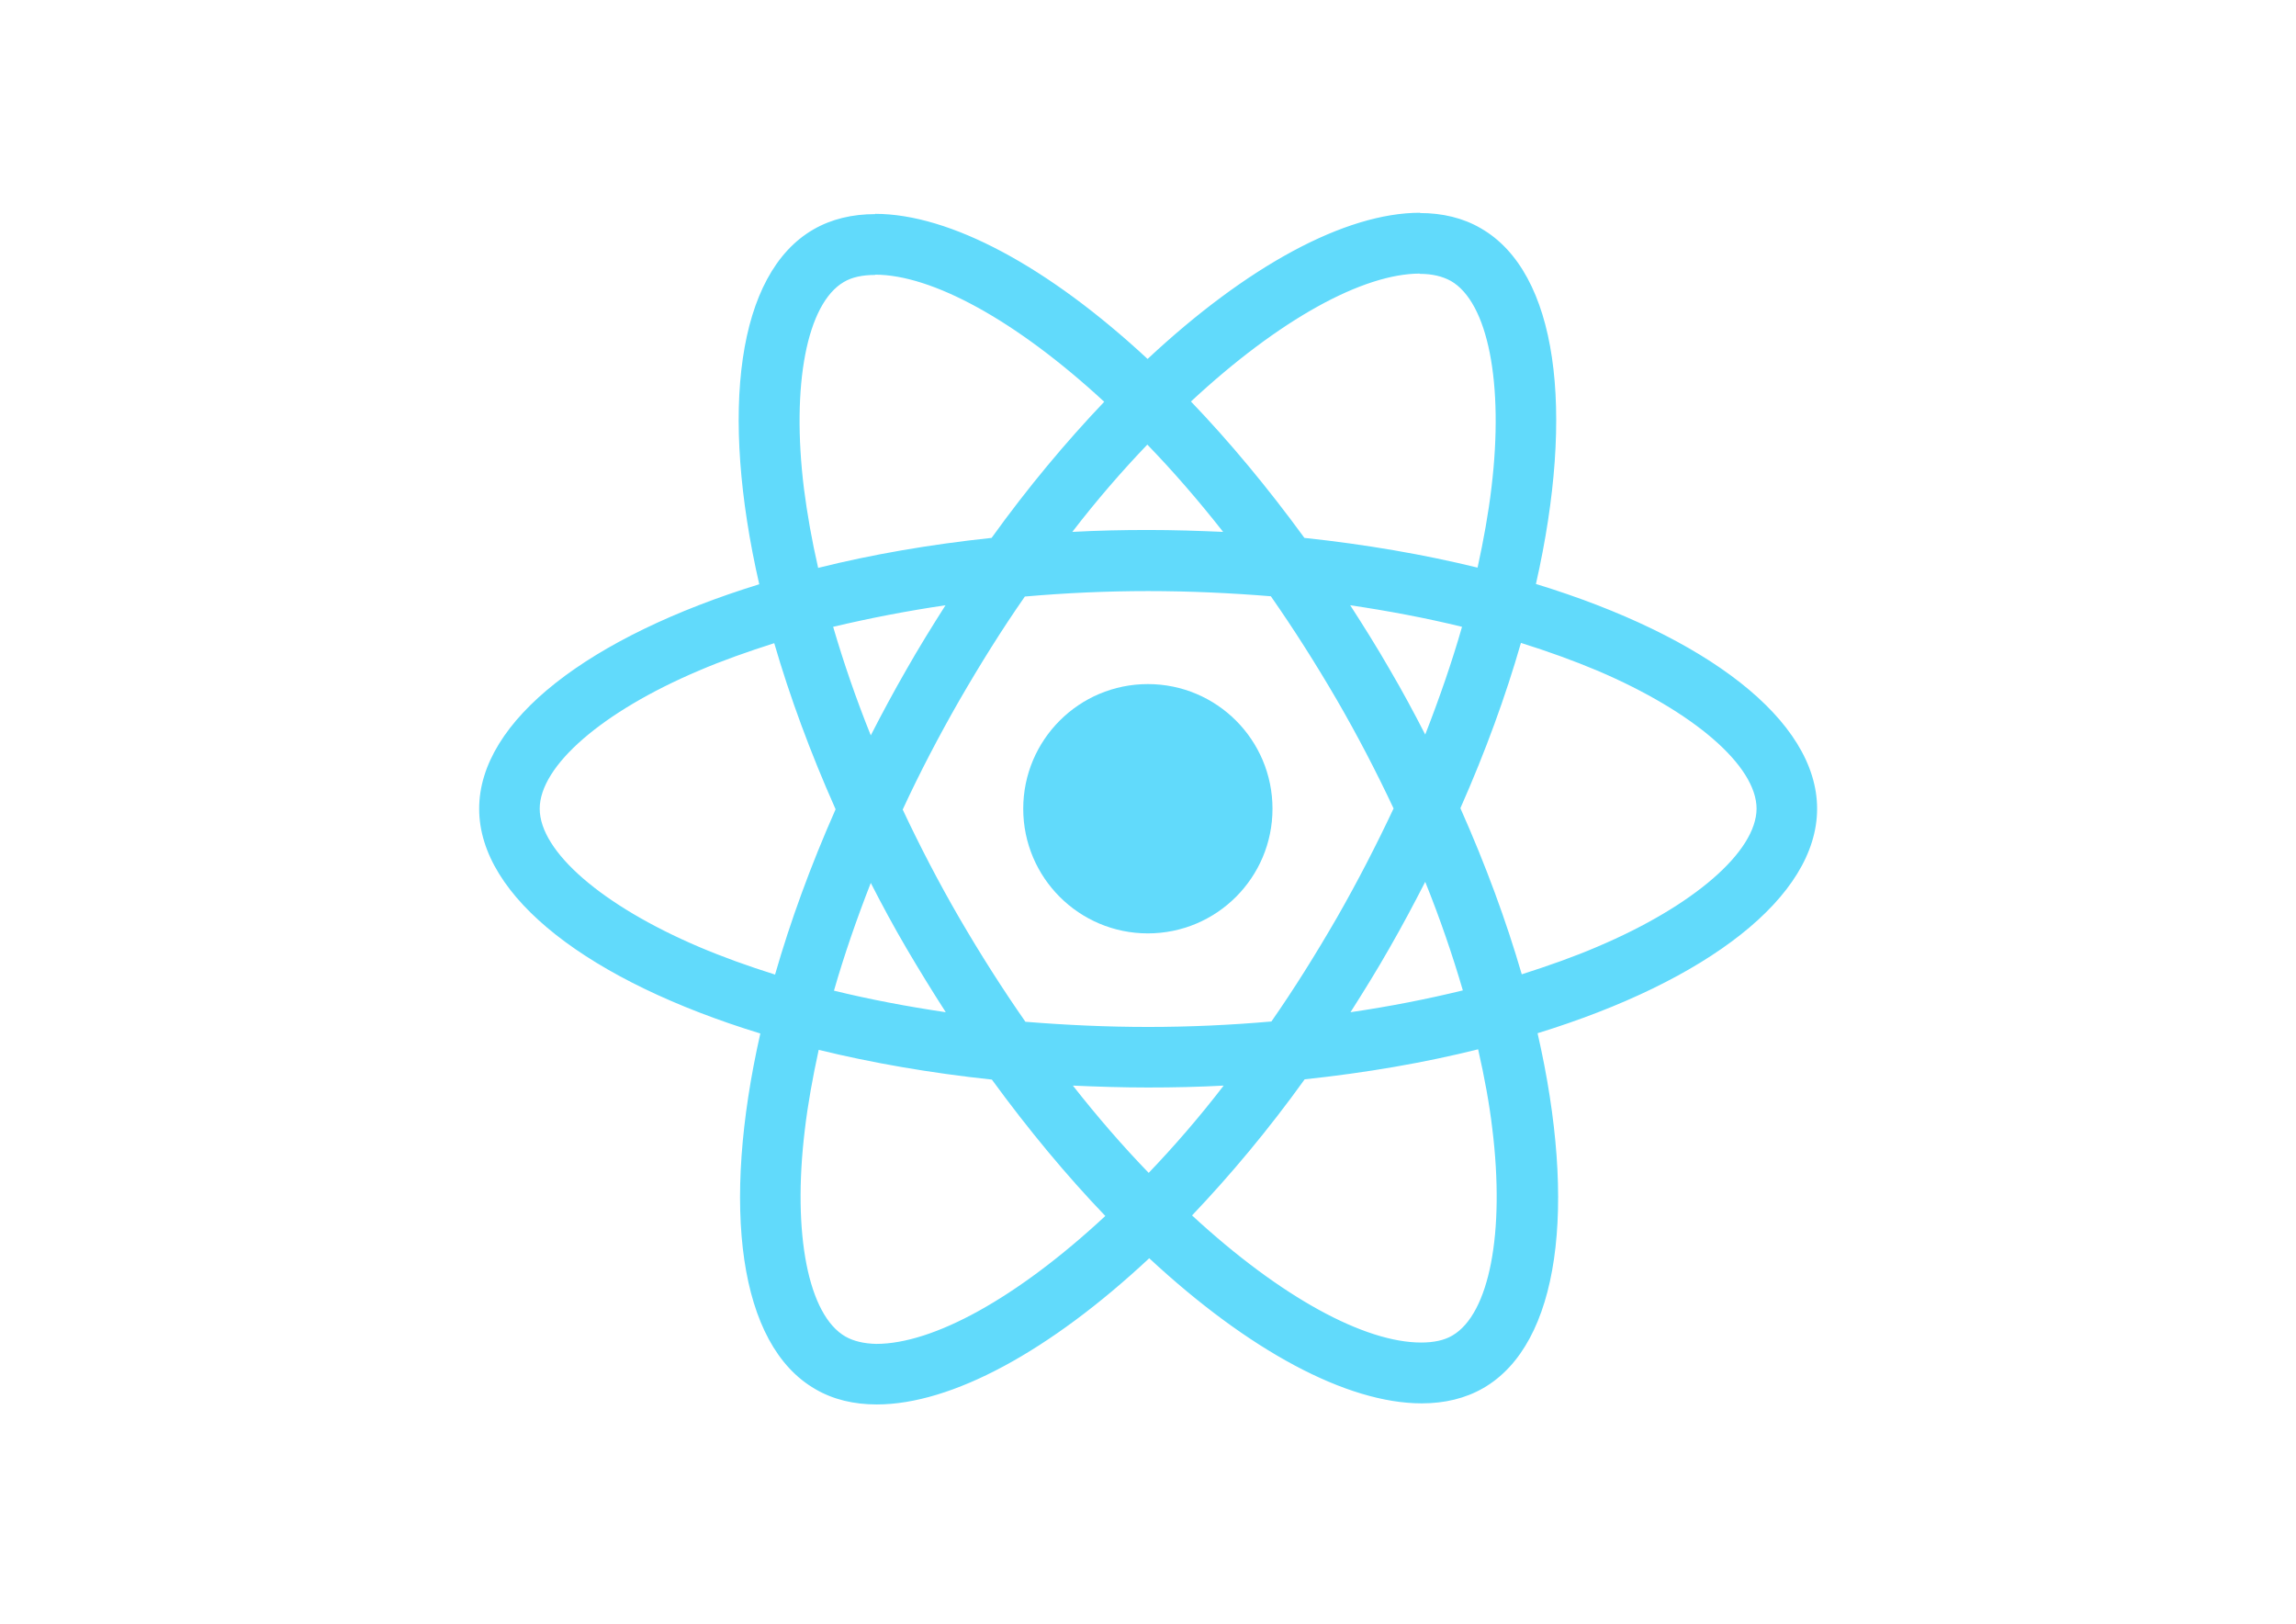
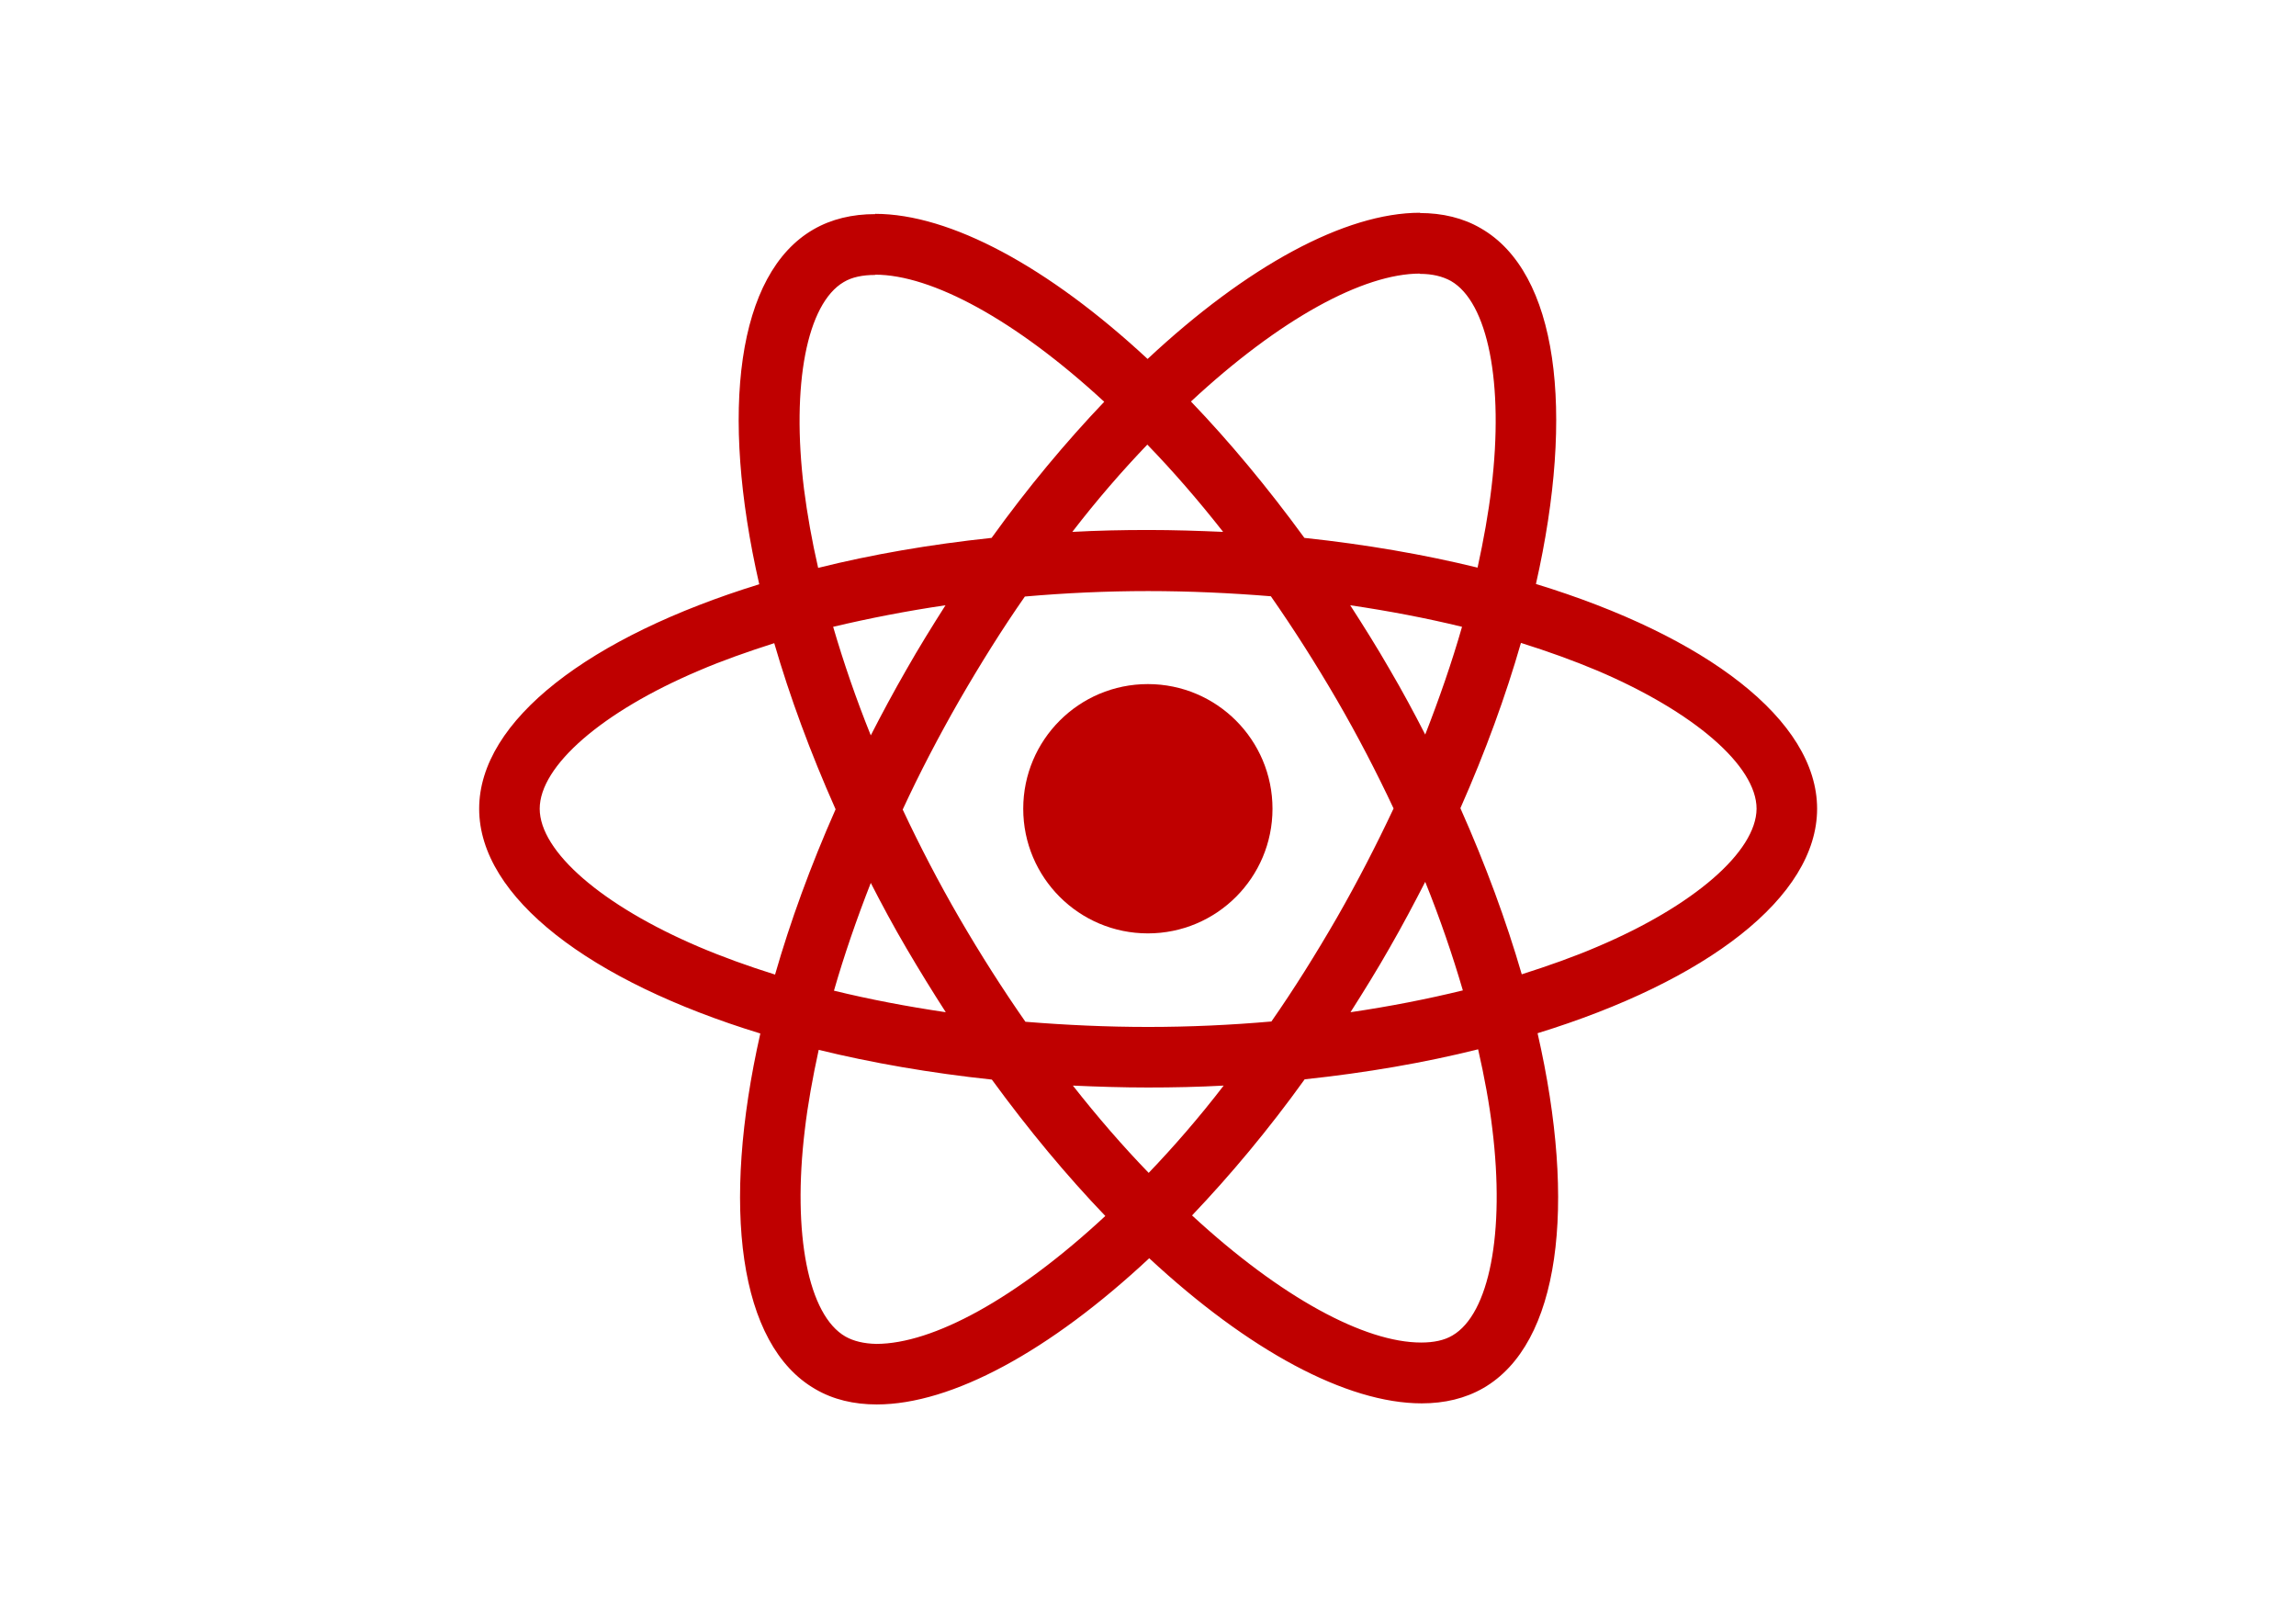
<svg xmlns="http://www.w3.org/2000/svg" viewBox="0 0 841.9 595.3">
-   <g fill="#61DAFB">
+   <g fill="#BF0000">
    <path d="M666.3 296.5c0-32.5-40.7-63.3-103.1-82.4 14.4-63.6 8-114.2-20.2-130.4-6.5-3.8-14.1-5.6-22.4-5.6v22.3c4.6 0 8.3.9 11.4 2.6 13.6 7.8 19.5 37.5 14.9 75.7-1.1 9.4-2.9 19.3-5.1 29.4-19.6-4.8-41-8.5-63.5-10.9-13.5-18.5-27.5-35.3-41.6-50 32.6-30.3 63.2-46.9 84-46.9V78c-27.5 0-63.5 19.6-99.9 53.6-36.4-33.8-72.4-53.2-99.9-53.2v22.3c20.7 0 51.4 16.5 84 46.6-14 14.7-28 31.4-41.3 49.9-22.6 2.4-44 6.1-63.6 11-2.3-10-4-19.7-5.2-29-4.7-38.2 1.1-67.9 14.6-75.8 3-1.8 6.9-2.6 11.5-2.6V78.5c-8.4 0-16 1.8-22.6 5.6-28.1 16.2-34.4 66.7-19.9 130.1-62.2 19.2-102.7 49.9-102.7 82.3 0 32.5 40.7 63.3 103.1 82.4-14.4 63.6-8 114.2 20.2 130.4 6.5 3.8 14.1 5.6 22.5 5.6 27.5 0 63.5-19.6 99.9-53.6 36.4 33.8 72.4 53.2 99.9 53.2 8.4 0 16-1.8 22.6-5.6 28.1-16.2 34.4-66.7 19.9-130.1 62-19.1 102.5-49.9 102.5-82.3zm-130.2-66.7c-3.7 12.9-8.3 26.2-13.5 39.5-4.1-8-8.4-16-13.1-24-4.6-8-9.5-15.8-14.4-23.4 14.2 2.1 27.9 4.7 41 7.9zm-45.8 106.5c-7.8 13.5-15.8 26.3-24.1 38.2-14.9 1.3-30 2-45.2 2-15.1 0-30.2-.7-45-1.9-8.3-11.9-16.4-24.6-24.2-38-7.6-13.1-14.5-26.4-20.8-39.8 6.2-13.4 13.2-26.8 20.7-39.9 7.8-13.5 15.8-26.3 24.1-38.2 14.9-1.3 30-2 45.2-2 15.1 0 30.2.7 45 1.9 8.3 11.9 16.4 24.6 24.2 38 7.6 13.1 14.5 26.4 20.8 39.8-6.3 13.4-13.2 26.8-20.7 39.9zm32.3-13c5.4 13.4 10 26.8 13.8 39.8-13.1 3.2-26.9 5.9-41.2 8 4.9-7.7 9.8-15.6 14.4-23.7 4.6-8 8.9-16.1 13-24.1zM421.2 430c-9.3-9.6-18.6-20.3-27.8-32 9 .4 18.2.7 27.5.7 9.4 0 18.7-.2 27.8-.7-9 11.7-18.3 22.4-27.5 32zm-74.4-58.9c-14.2-2.1-27.9-4.7-41-7.9 3.7-12.9 8.3-26.2 13.5-39.5 4.1 8 8.4 16 13.1 24 4.7 8 9.5 15.8 14.4 23.4zM420.7 163c9.3 9.6 18.6 20.3 27.8 32-9-.4-18.2-.7-27.5-.7-9.4 0-18.7.2-27.8.7 9-11.7 18.3-22.4 27.5-32zm-74 58.9c-4.9 7.7-9.8 15.6-14.4 23.7-4.6 8-8.9 16-13 24-5.4-13.4-10-26.8-13.8-39.8 13.1-3.1 26.9-5.8 41.2-7.9zm-90.5 125.2c-35.4-15.1-58.3-34.9-58.3-50.6 0-15.7 22.9-35.6 58.3-50.6 8.6-3.7 18-7 27.7-10.1 5.7 19.6 13.2 40 22.5 60.9-9.2 20.8-16.6 41.1-22.2 60.6-9.9-3.1-19.3-6.5-28-10.2zM310 490c-13.6-7.8-19.5-37.5-14.9-75.7 1.1-9.4 2.9-19.3 5.1-29.4 19.6 4.8 41 8.5 63.5 10.9 13.5 18.5 27.5 35.3 41.6 50-32.6 30.3-63.2 46.9-84 46.9-4.5-.1-8.3-1-11.3-2.7zm237.2-76.2c4.7 38.2-1.1 67.9-14.6 75.8-3 1.8-6.9 2.6-11.5 2.6-20.7 0-51.4-16.5-84-46.6 14-14.7 28-31.4 41.3-49.9 22.6-2.4 44-6.1 63.6-11 2.3 10.1 4.1 19.8 5.2 29.1zm38.5-66.7c-8.6 3.7-18 7-27.7 10.1-5.7-19.6-13.2-40-22.5-60.9 9.2-20.8 16.6-41.1 22.2-60.6 9.9 3.1 19.3 6.5 28.1 10.2 35.4 15.1 58.3 34.9 58.3 50.6-.1 15.7-23 35.6-58.4 50.6zM320.8 78.4z" />
    <circle cx="420.9" cy="296.5" r="45.7" />
    <path d="M520.5 78.1z" />
  </g>
</svg>
